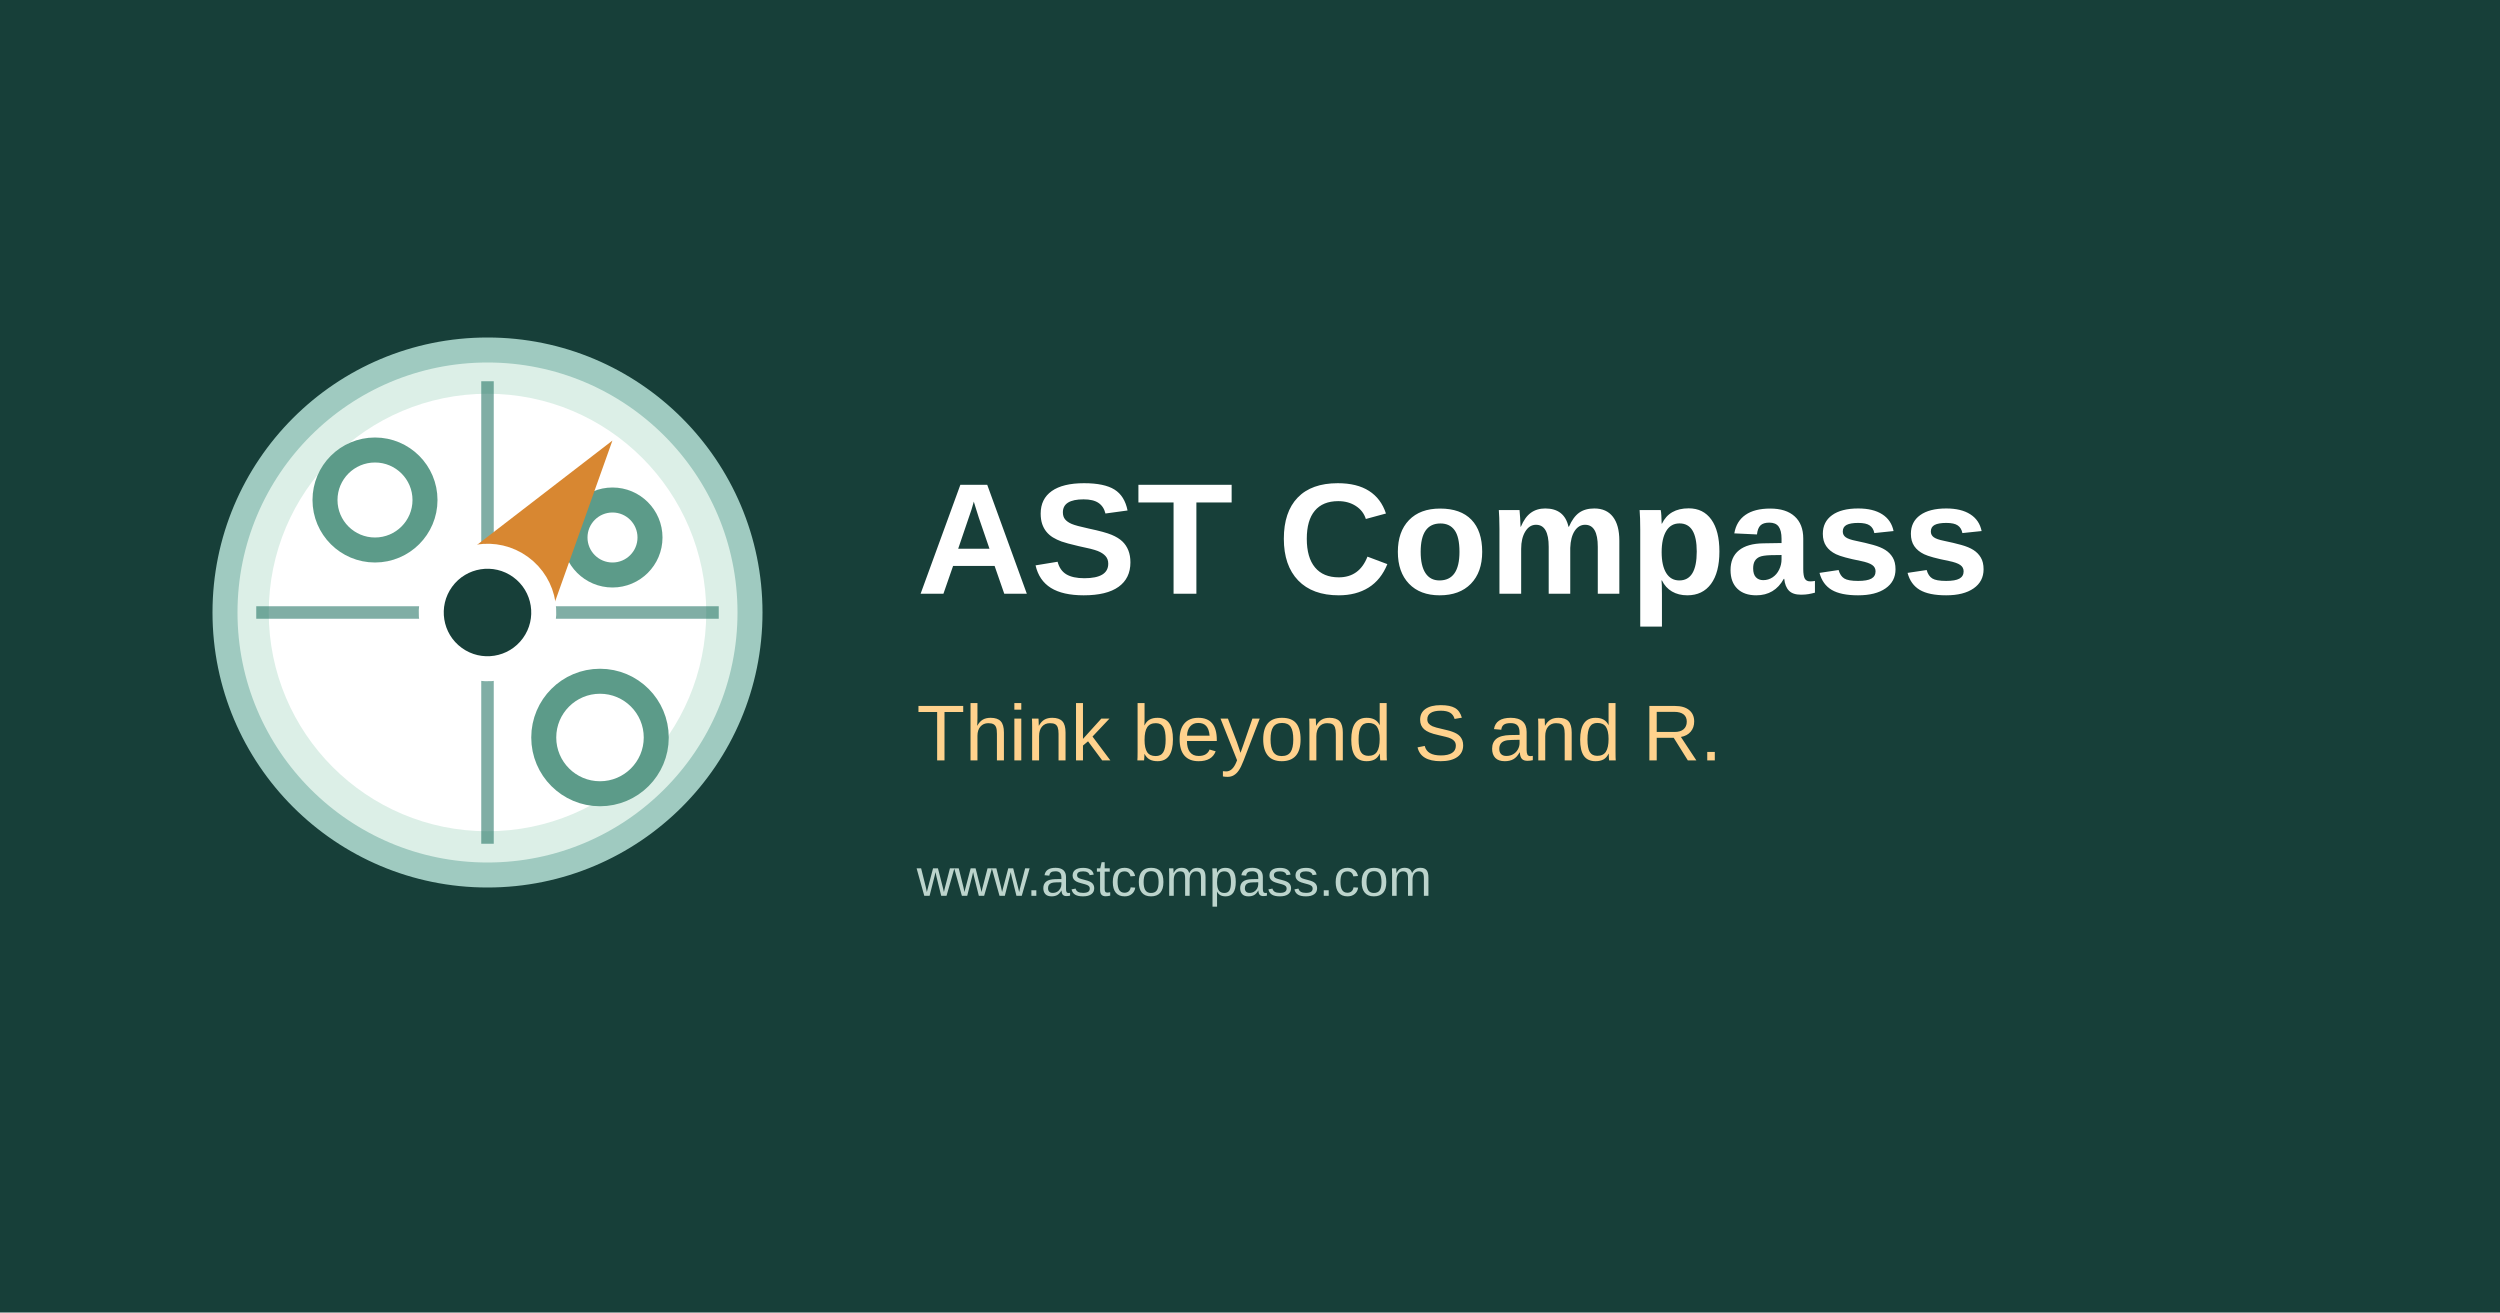
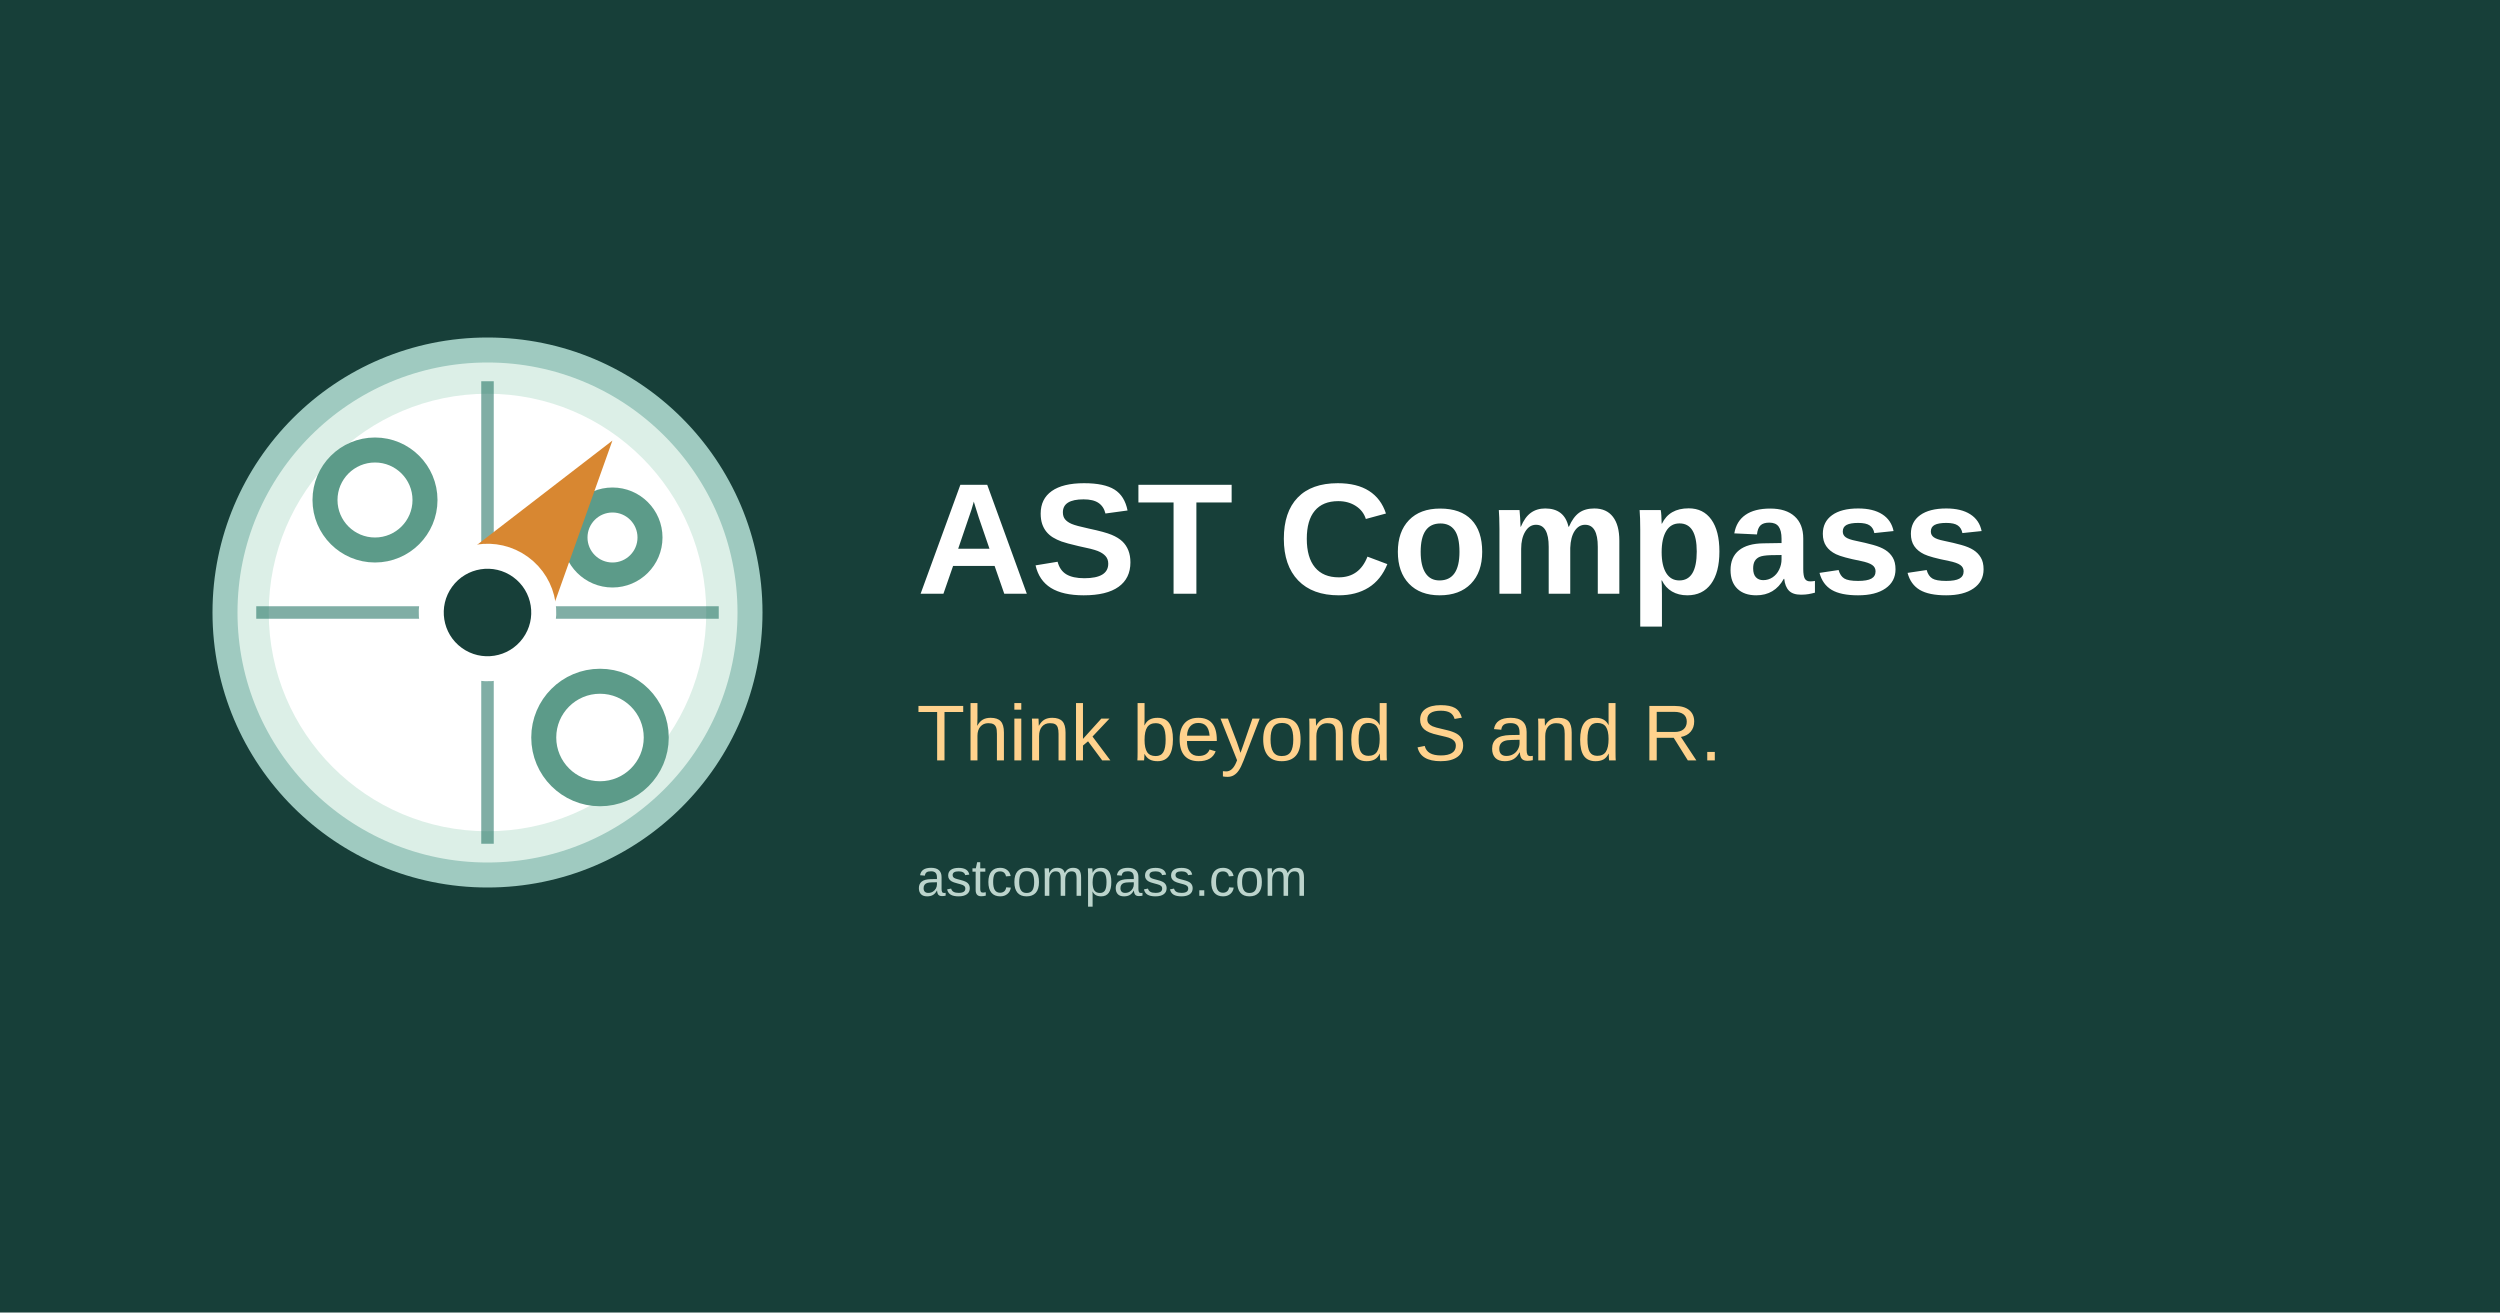
<svg xmlns="http://www.w3.org/2000/svg" viewBox="0 0 1200 630">
  <rect width="1200" height="630" fill="#173f39" />
  <g transform="translate(90 150) scale(6)">
    <circle cx="24" cy="24" r="21" fill="#dcefe7" stroke="#9fcac0" stroke-width="2" />
    <circle cx="24" cy="24" r="17.5" fill="#fff" />
    <path d="M24 5.5v37M5.5 24h37" stroke="#176b5b" opacity=".55" />
    <circle cx="15" cy="15" r="4" fill="#fff" stroke="#5c9b89" stroke-width="2" />
    <circle cx="34" cy="18" r="3" fill="#fff" stroke="#5c9b89" stroke-width="2" />
    <circle cx="33" cy="34" r="4.5" fill="#fff" stroke="#5c9b89" stroke-width="2" />
    <g transform="rotate(36 24 24)">
      <path d="M24 7l5 17H19z" fill="#d88731" />
      <circle cx="24" cy="24" r="4.5" fill="#173f39" stroke="#fff" stroke-width="2" />
    </g>
  </g>
  <text x="440" y="285" fill="#fff" font-family="Manrope,Arial,sans-serif" font-size="76" font-weight="800">AST Compass</text>
  <text x="440" y="365" fill="#ffd28d" font-family="Arial,sans-serif" font-size="38">Think beyond S and R.</text>
-   <text x="440" y="430" fill="#bcd4cc" font-family="Arial,sans-serif" font-size="25">www.astcompass.com</text>
+   <text x="440" y="430" fill="#bcd4cc" font-family="Arial,sans-serif" font-size="25">astcompass.com</text>
</svg>
